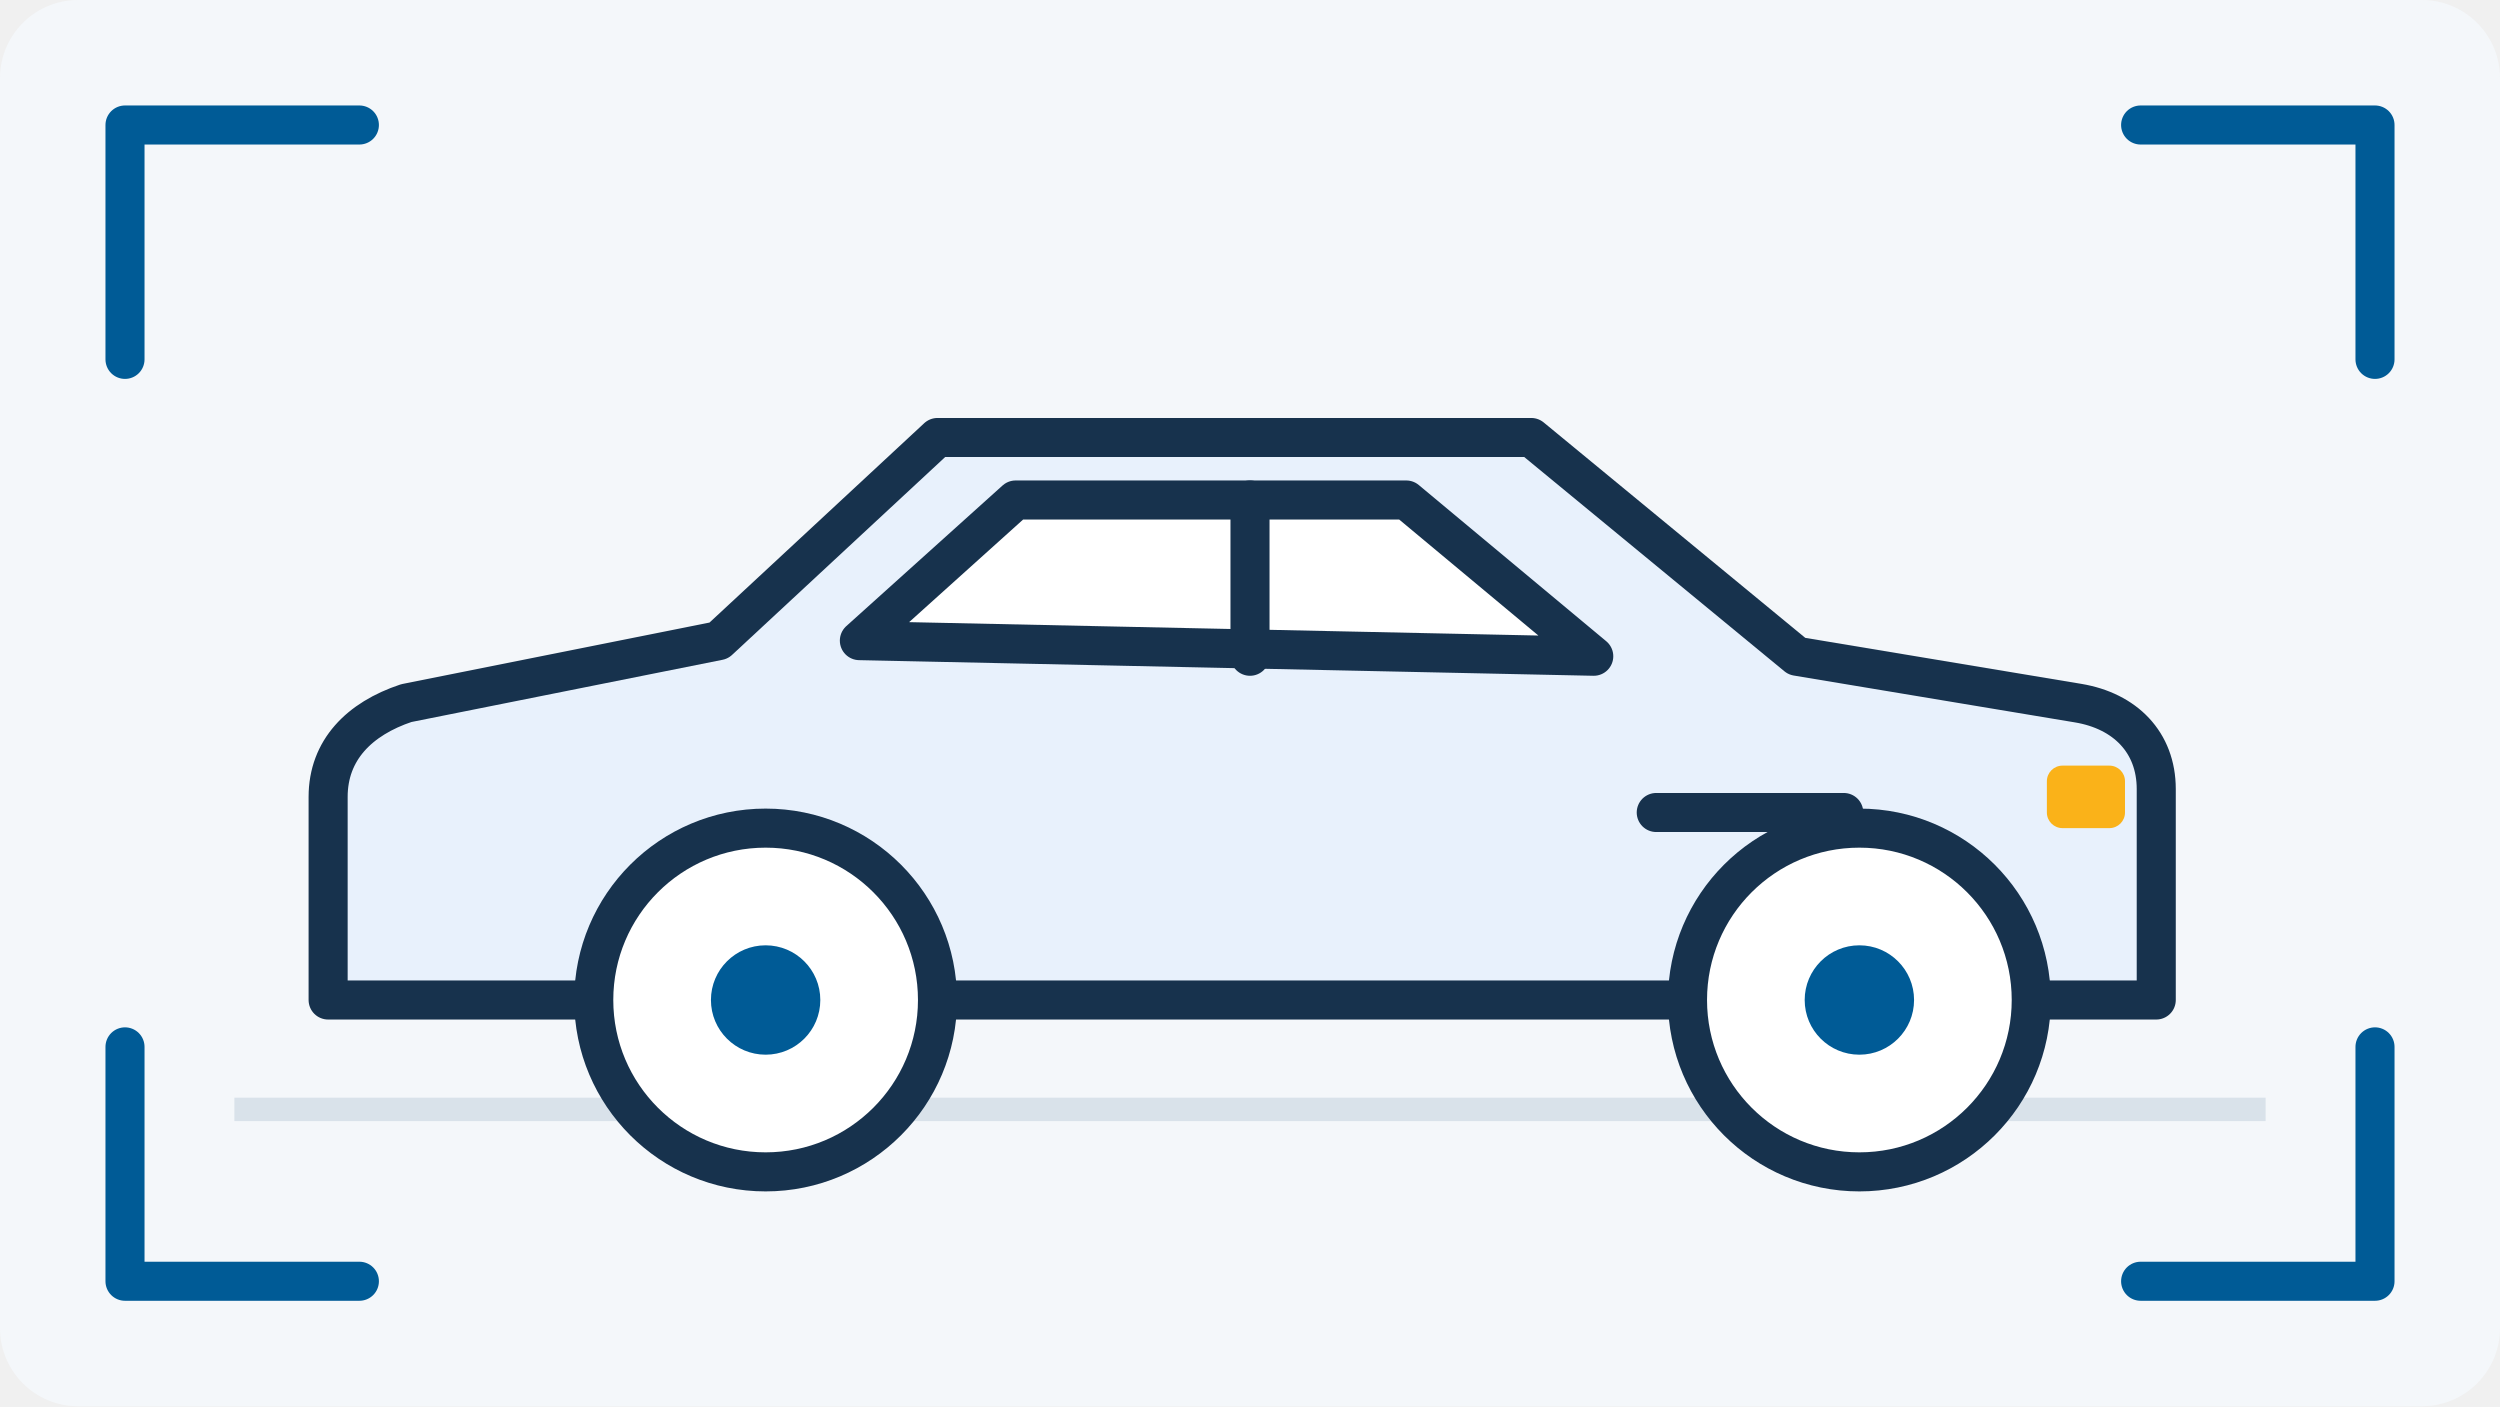
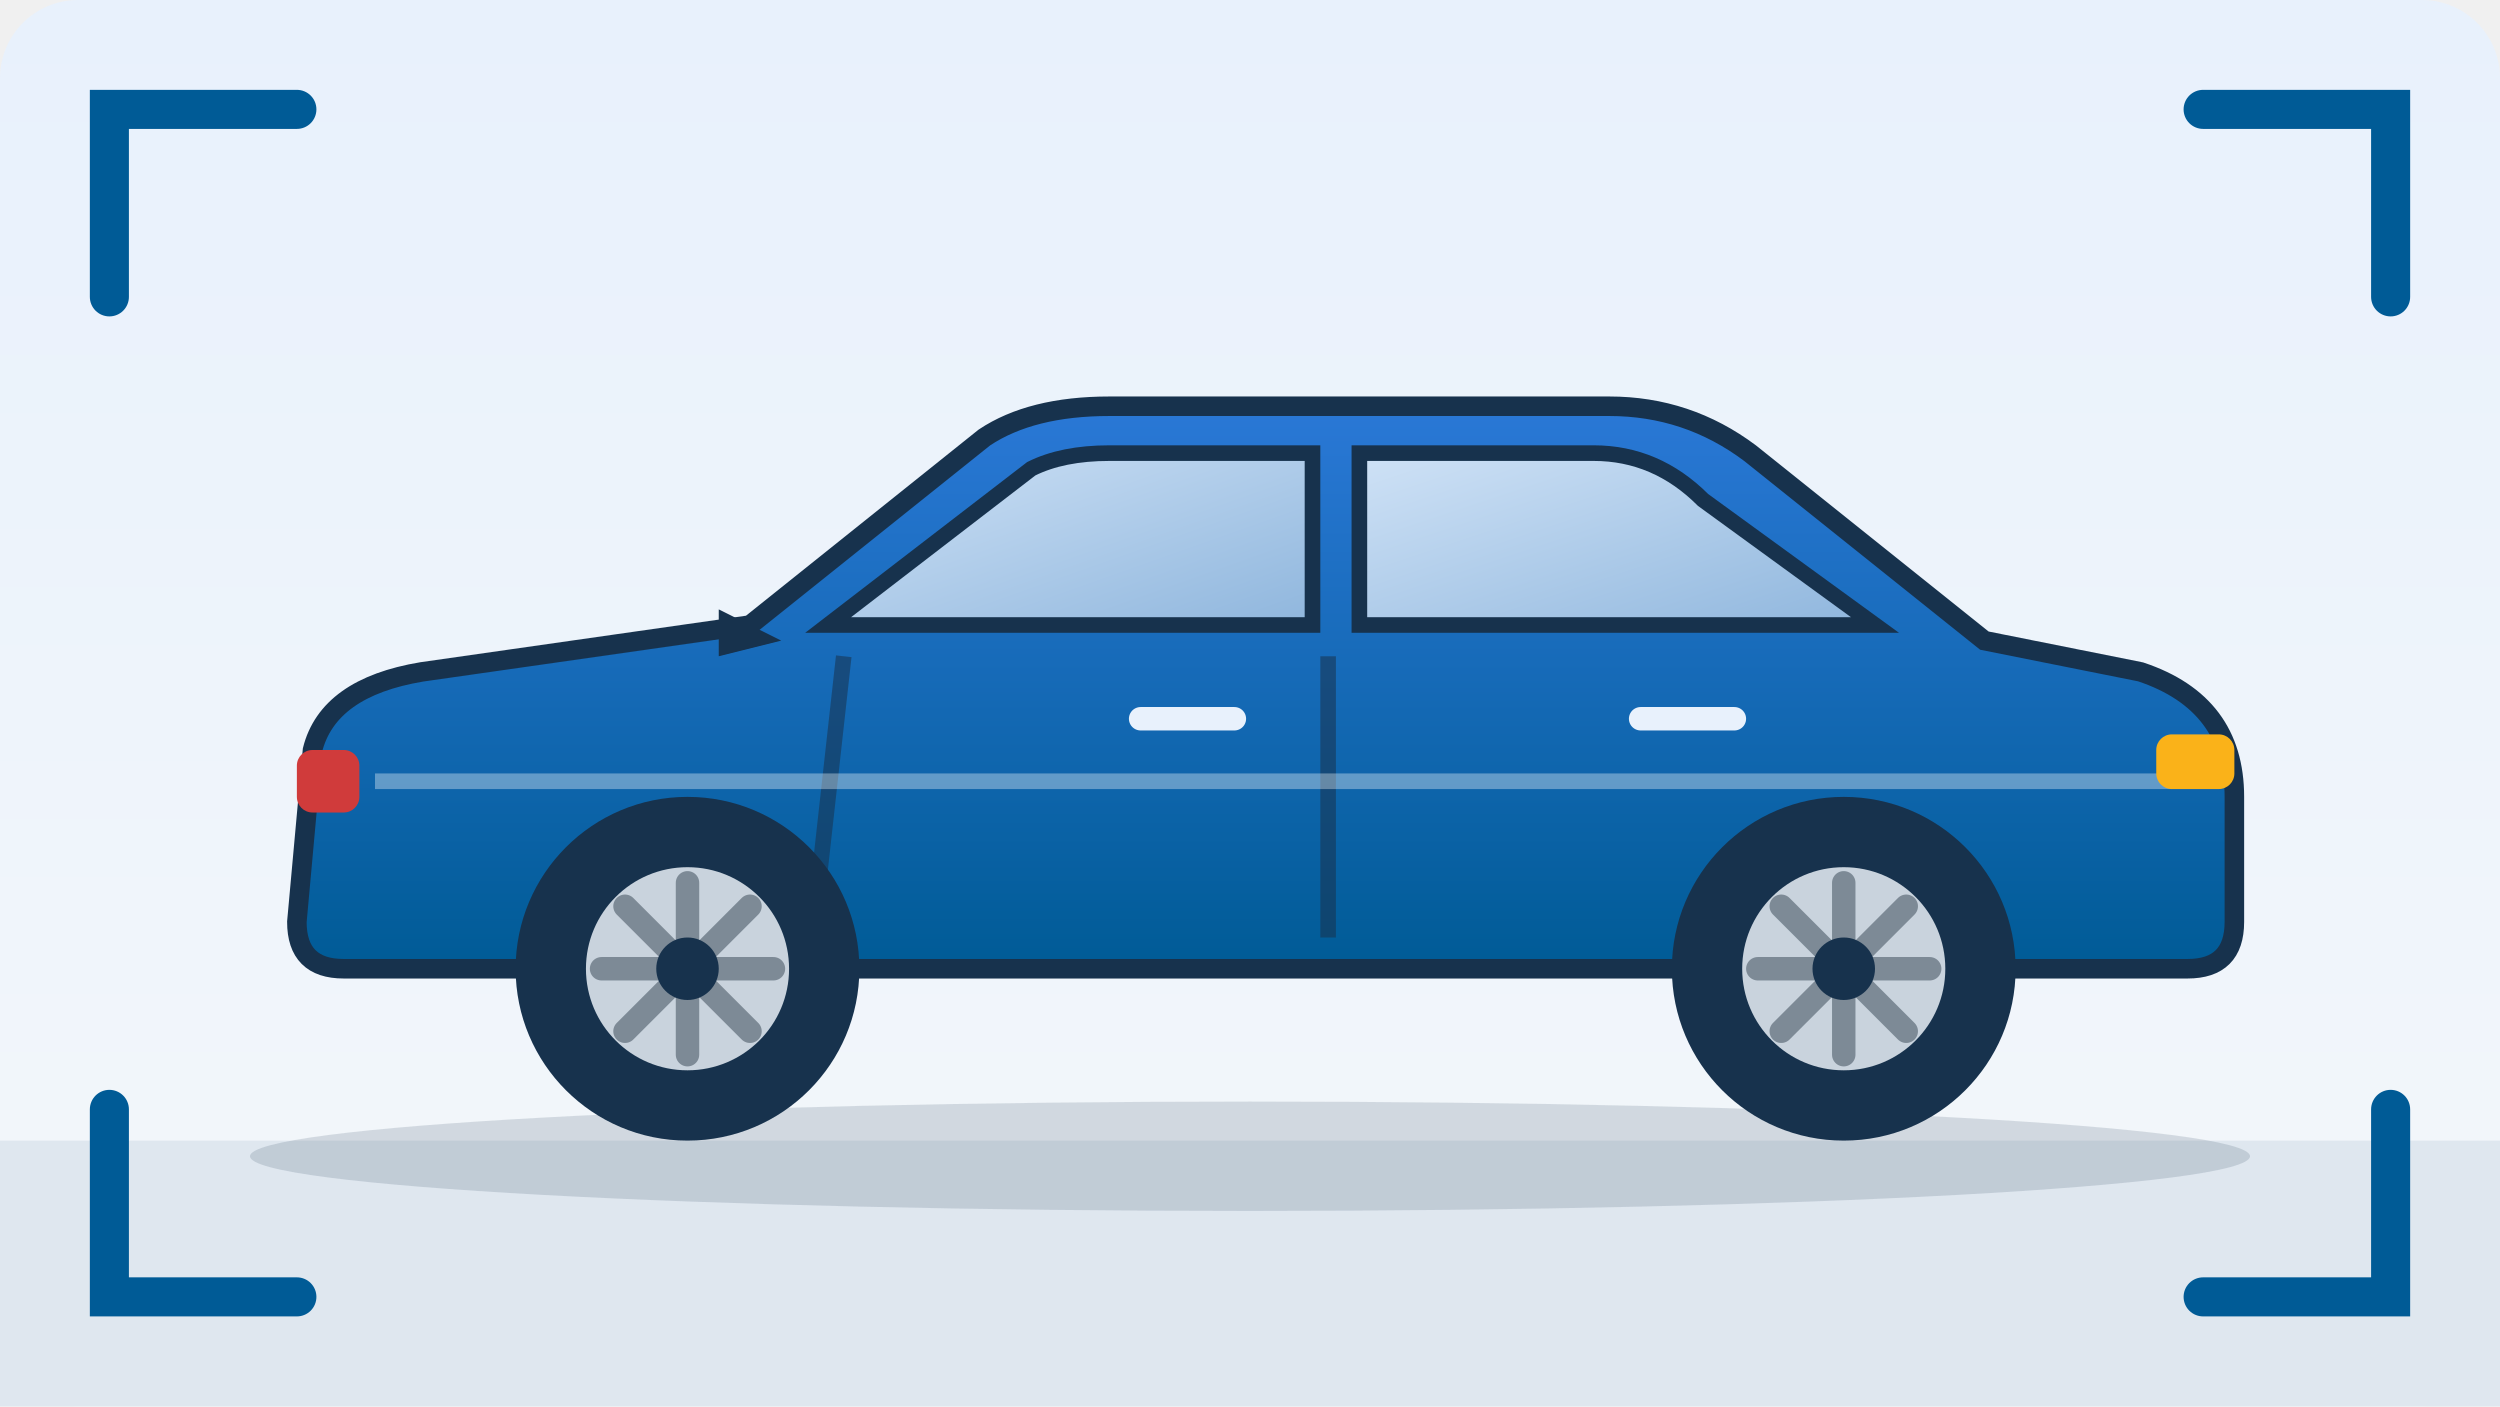
<svg xmlns="http://www.w3.org/2000/svg" viewBox="0 0 320 180" role="img">
-   <rect width="320" height="180" rx="10" fill="#f4f7fa" />
-   <path d="M30 142h260" stroke="#d9e2ea" stroke-width="3" />
-   <g stroke="#17324d" stroke-width="5" stroke-linecap="round" stroke-linejoin="round">
-     <path d="M42 128v-26c0-6 4-10 10-12l40-8 28-26h76l34 28 36 6c6 1 10 5 10 11v27z" fill="#e8f1fc" />
-     <path d="M110 82l20-18h50l24 20z" fill="#fff" />
-     <path d="M160 64v20" fill="none" />
-     <path d="M212 104h24" fill="none" />
-     <circle cx="98" cy="128" r="22" fill="#fff" />
-     <circle cx="238" cy="128" r="22" fill="#fff" />
+   <defs>
+     <linearGradient id="carroceria" x1="0" y1="0" x2="0" y2="1">
+       <stop offset="0" stop-color="#2a78d6" />
+       <stop offset="1" stop-color="#005b96" />
+     </linearGradient>
+     <linearGradient id="vidrio" x1="0" y1="0" x2="1" y2="1">
+       <stop offset="0" stop-color="#cfe2f6" />
+       <stop offset="1" stop-color="#8fb6dd" />
+     </linearGradient>
+     <linearGradient id="cielo" x1="0" y1="0" x2="0" y2="1">
+       <stop offset="0" stop-color="#e8f1fc" />
+       <stop offset="1" stop-color="#f4f7fa" />
+     </linearGradient>
+   </defs>
+   <rect width="320" height="180" rx="10" fill="url(#cielo)" />
+   <rect x="0" y="146" width="320" height="34" fill="#dfe7ef" />
+   <ellipse cx="160" cy="148" rx="128" ry="7" fill="#17324d" opacity=".15" />
+   <path d="M38 118 L40 96 Q42 88 54 86 L96 80 L126 56 Q132 52 142 52 L206 52 Q216 52 224 58 L254 82 L274 86 Q286 90 286 102 L286 118 Q286 124 280 124 L44 124 Q38 124 38 118 Z" fill="url(#carroceria)" stroke="#17324d" stroke-width="2.5" />
+   <path d="M106 80 L132 60 Q136 58 142 58 L168 58 L168 80 Z" fill="url(#vidrio)" stroke="#17324d" stroke-width="2" />
+   <path d="M174 58 L204 58 Q212 58 218 64 L240 80 L174 80 Z" fill="url(#vidrio)" stroke="#17324d" stroke-width="2" />
+   <path d="M170 84 V120 M108 84 L104 120" stroke="#17324d" stroke-width="2" opacity=".55" />
+   <path d="M146 92 h12 M210 92 h12" stroke="#e8f1fc" stroke-width="3" stroke-linecap="round" />
+   <path d="M48 100 H278" stroke="#ffffff" stroke-width="2" opacity=".35" />
+   <path d="M100 82 L92 78 L92 84 Z" fill="#17324d" />
+   <rect x="276" y="94" width="10" height="7" rx="2" fill="#fab219" />
+   <rect x="38" y="96" width="8" height="8" rx="2" fill="#d03b3b" />
+   <g>
+     <circle cx="88" cy="124" r="22" fill="#17324d" />
+     <circle cx="88" cy="124" r="13" fill="#c9d3dd" />
+     <g stroke="#7d8a96" stroke-width="3" stroke-linecap="round">
+       <path d="M88 113v22M77 124h22M80 116l16 16M96 116l-16 16" />
+     </g>
+     <circle cx="88" cy="124" r="4" fill="#17324d" />
  </g>
-   <circle cx="98" cy="128" r="7" fill="#005b96" />
-   <circle cx="238" cy="128" r="7" fill="#005b96" />
-   <rect x="262" y="98" width="10" height="8" rx="2" fill="#fab219" />
-   <g fill="none" stroke="#005b96" stroke-width="5" stroke-linecap="round" stroke-linejoin="round">
-     <path d="M16 46V16h30M274 16h30v30M304 134v30h-30M46 164H16v-30" />
+   <g>
+     <circle cx="236" cy="124" r="22" fill="#17324d" />
+     <circle cx="236" cy="124" r="13" fill="#c9d3dd" />
+     <g stroke="#7d8a96" stroke-width="3" stroke-linecap="round">
+       <path d="M236 113v22M225 124h22M228 116l16 16M244 116l-16 16" />
+     </g>
+     <circle cx="236" cy="124" r="4" fill="#17324d" />
+   </g>
+   <g stroke="#005b96" stroke-width="5" stroke-linecap="round" fill="none">
+     <path d="M14 38V14h24M282 14h24v24M306 142v24h-24M38 166H14v-24" />
  </g>
</svg>
